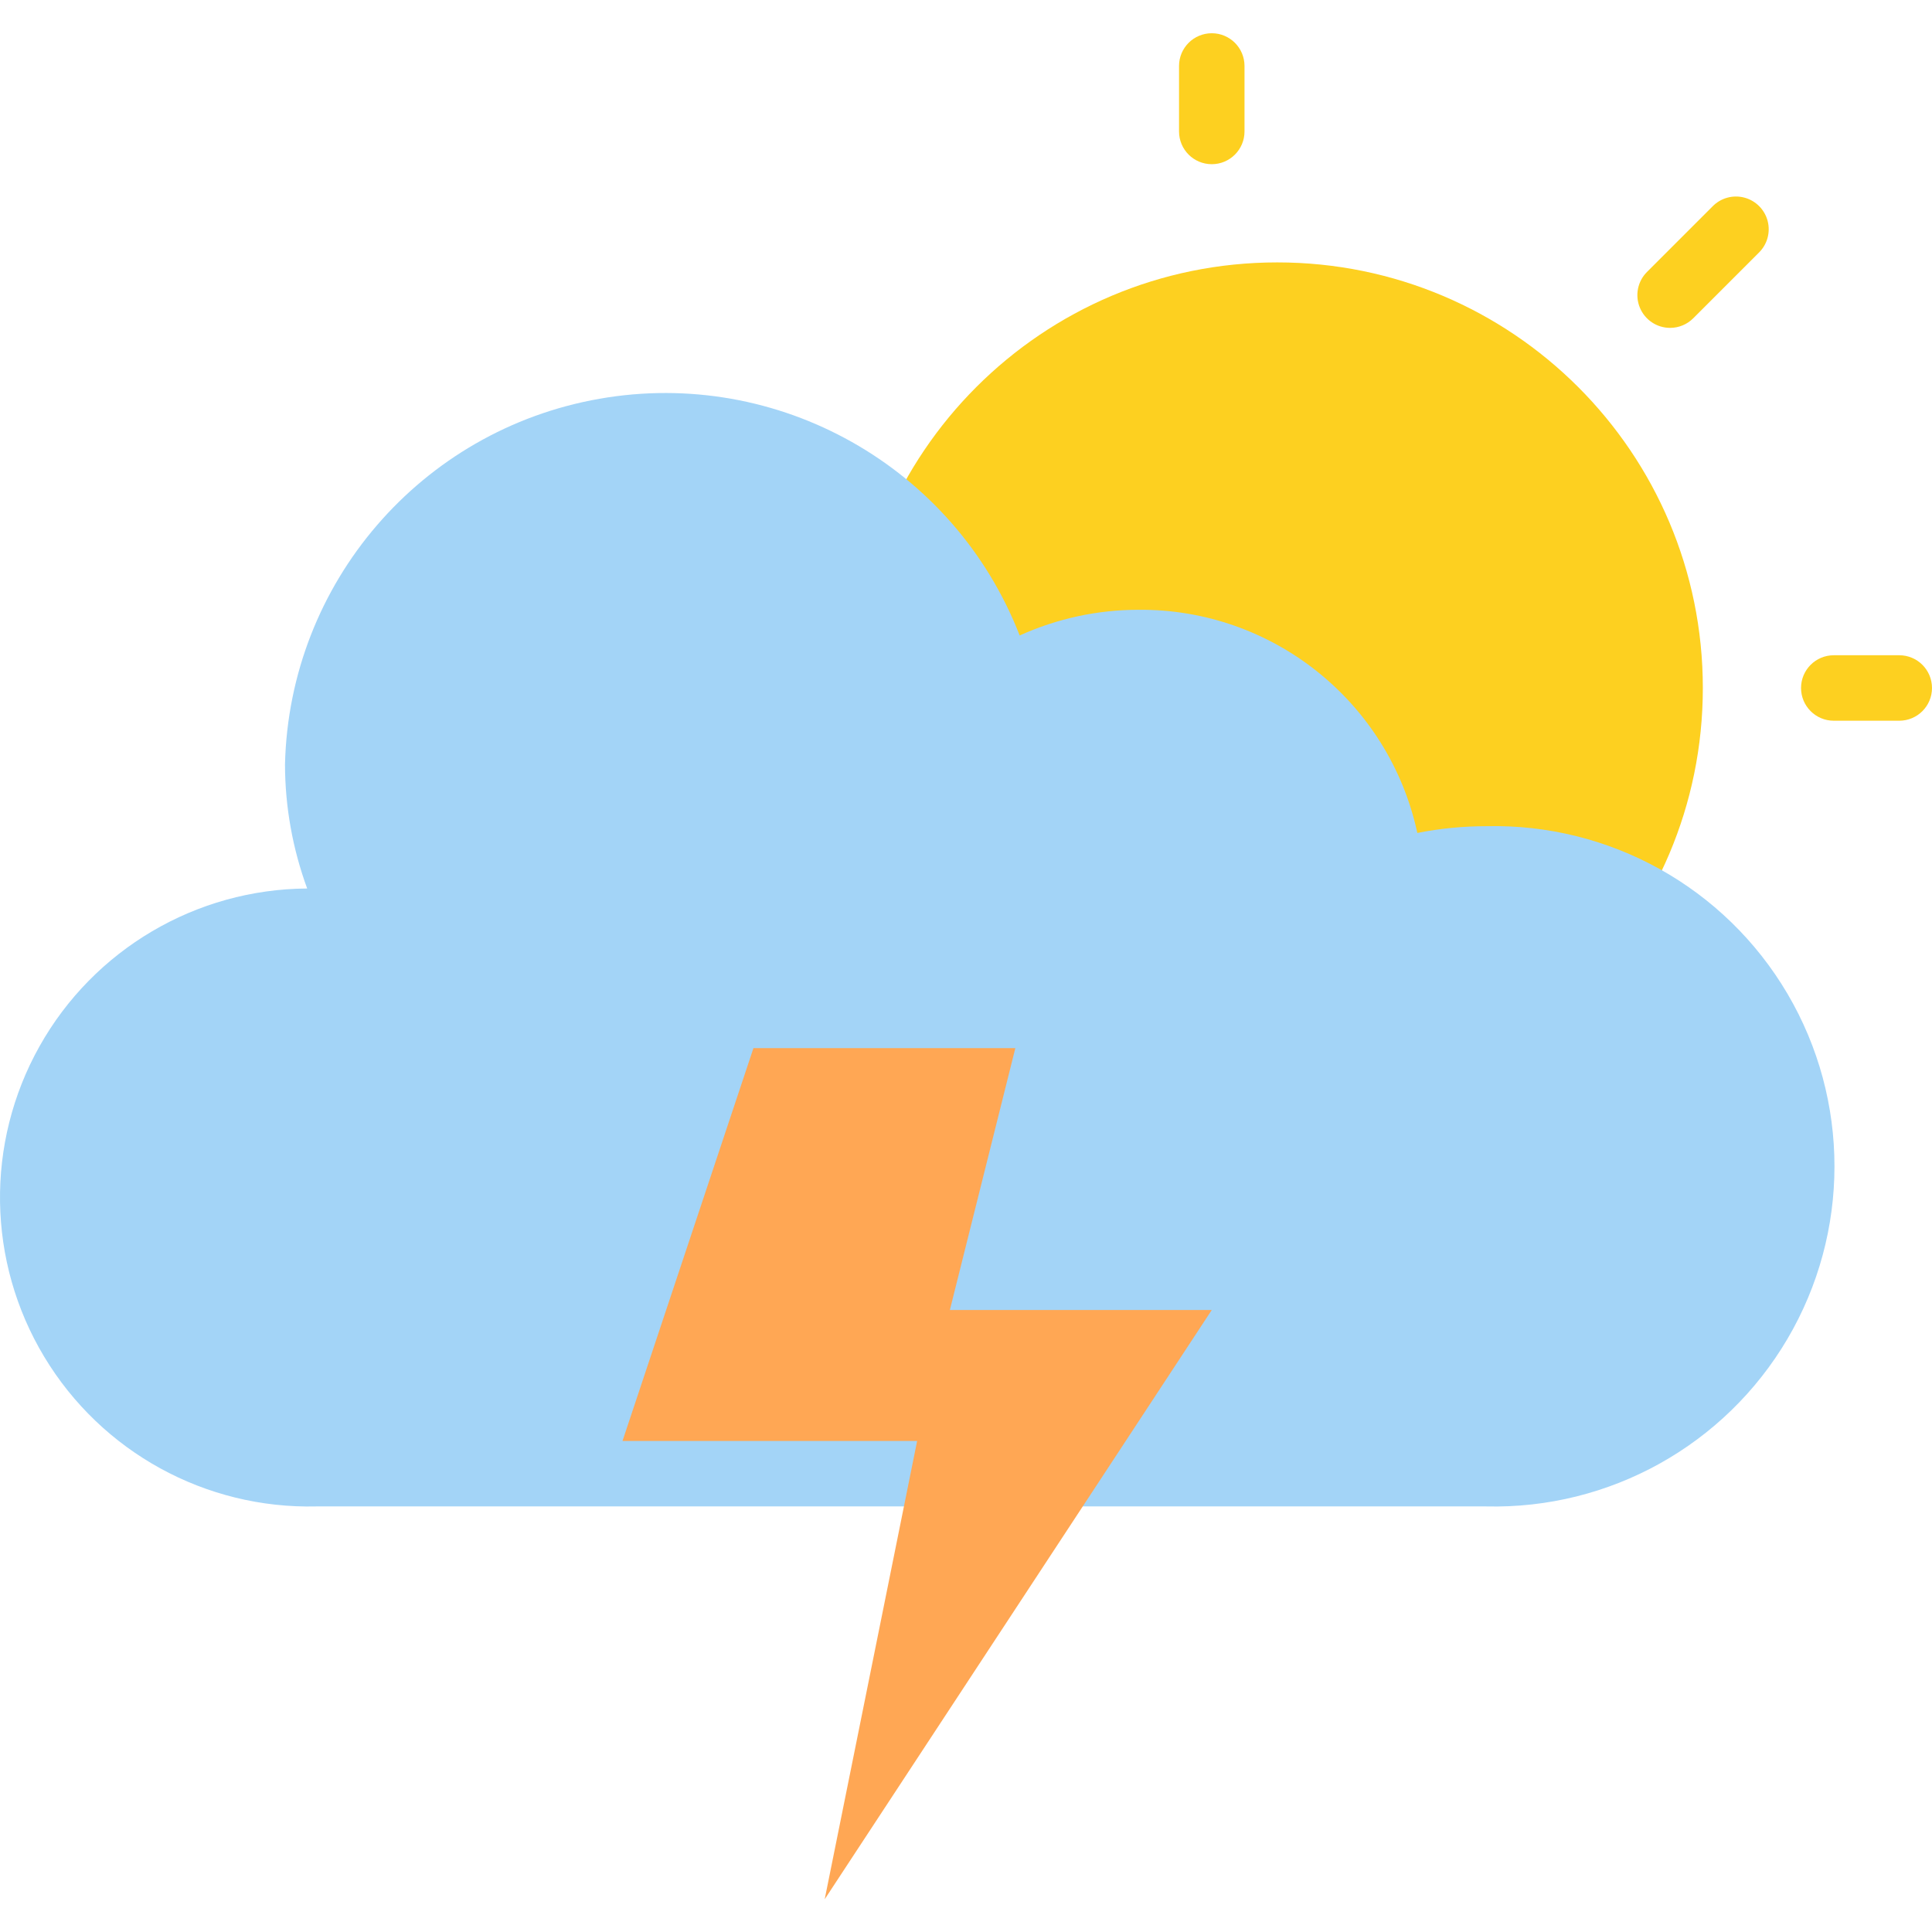
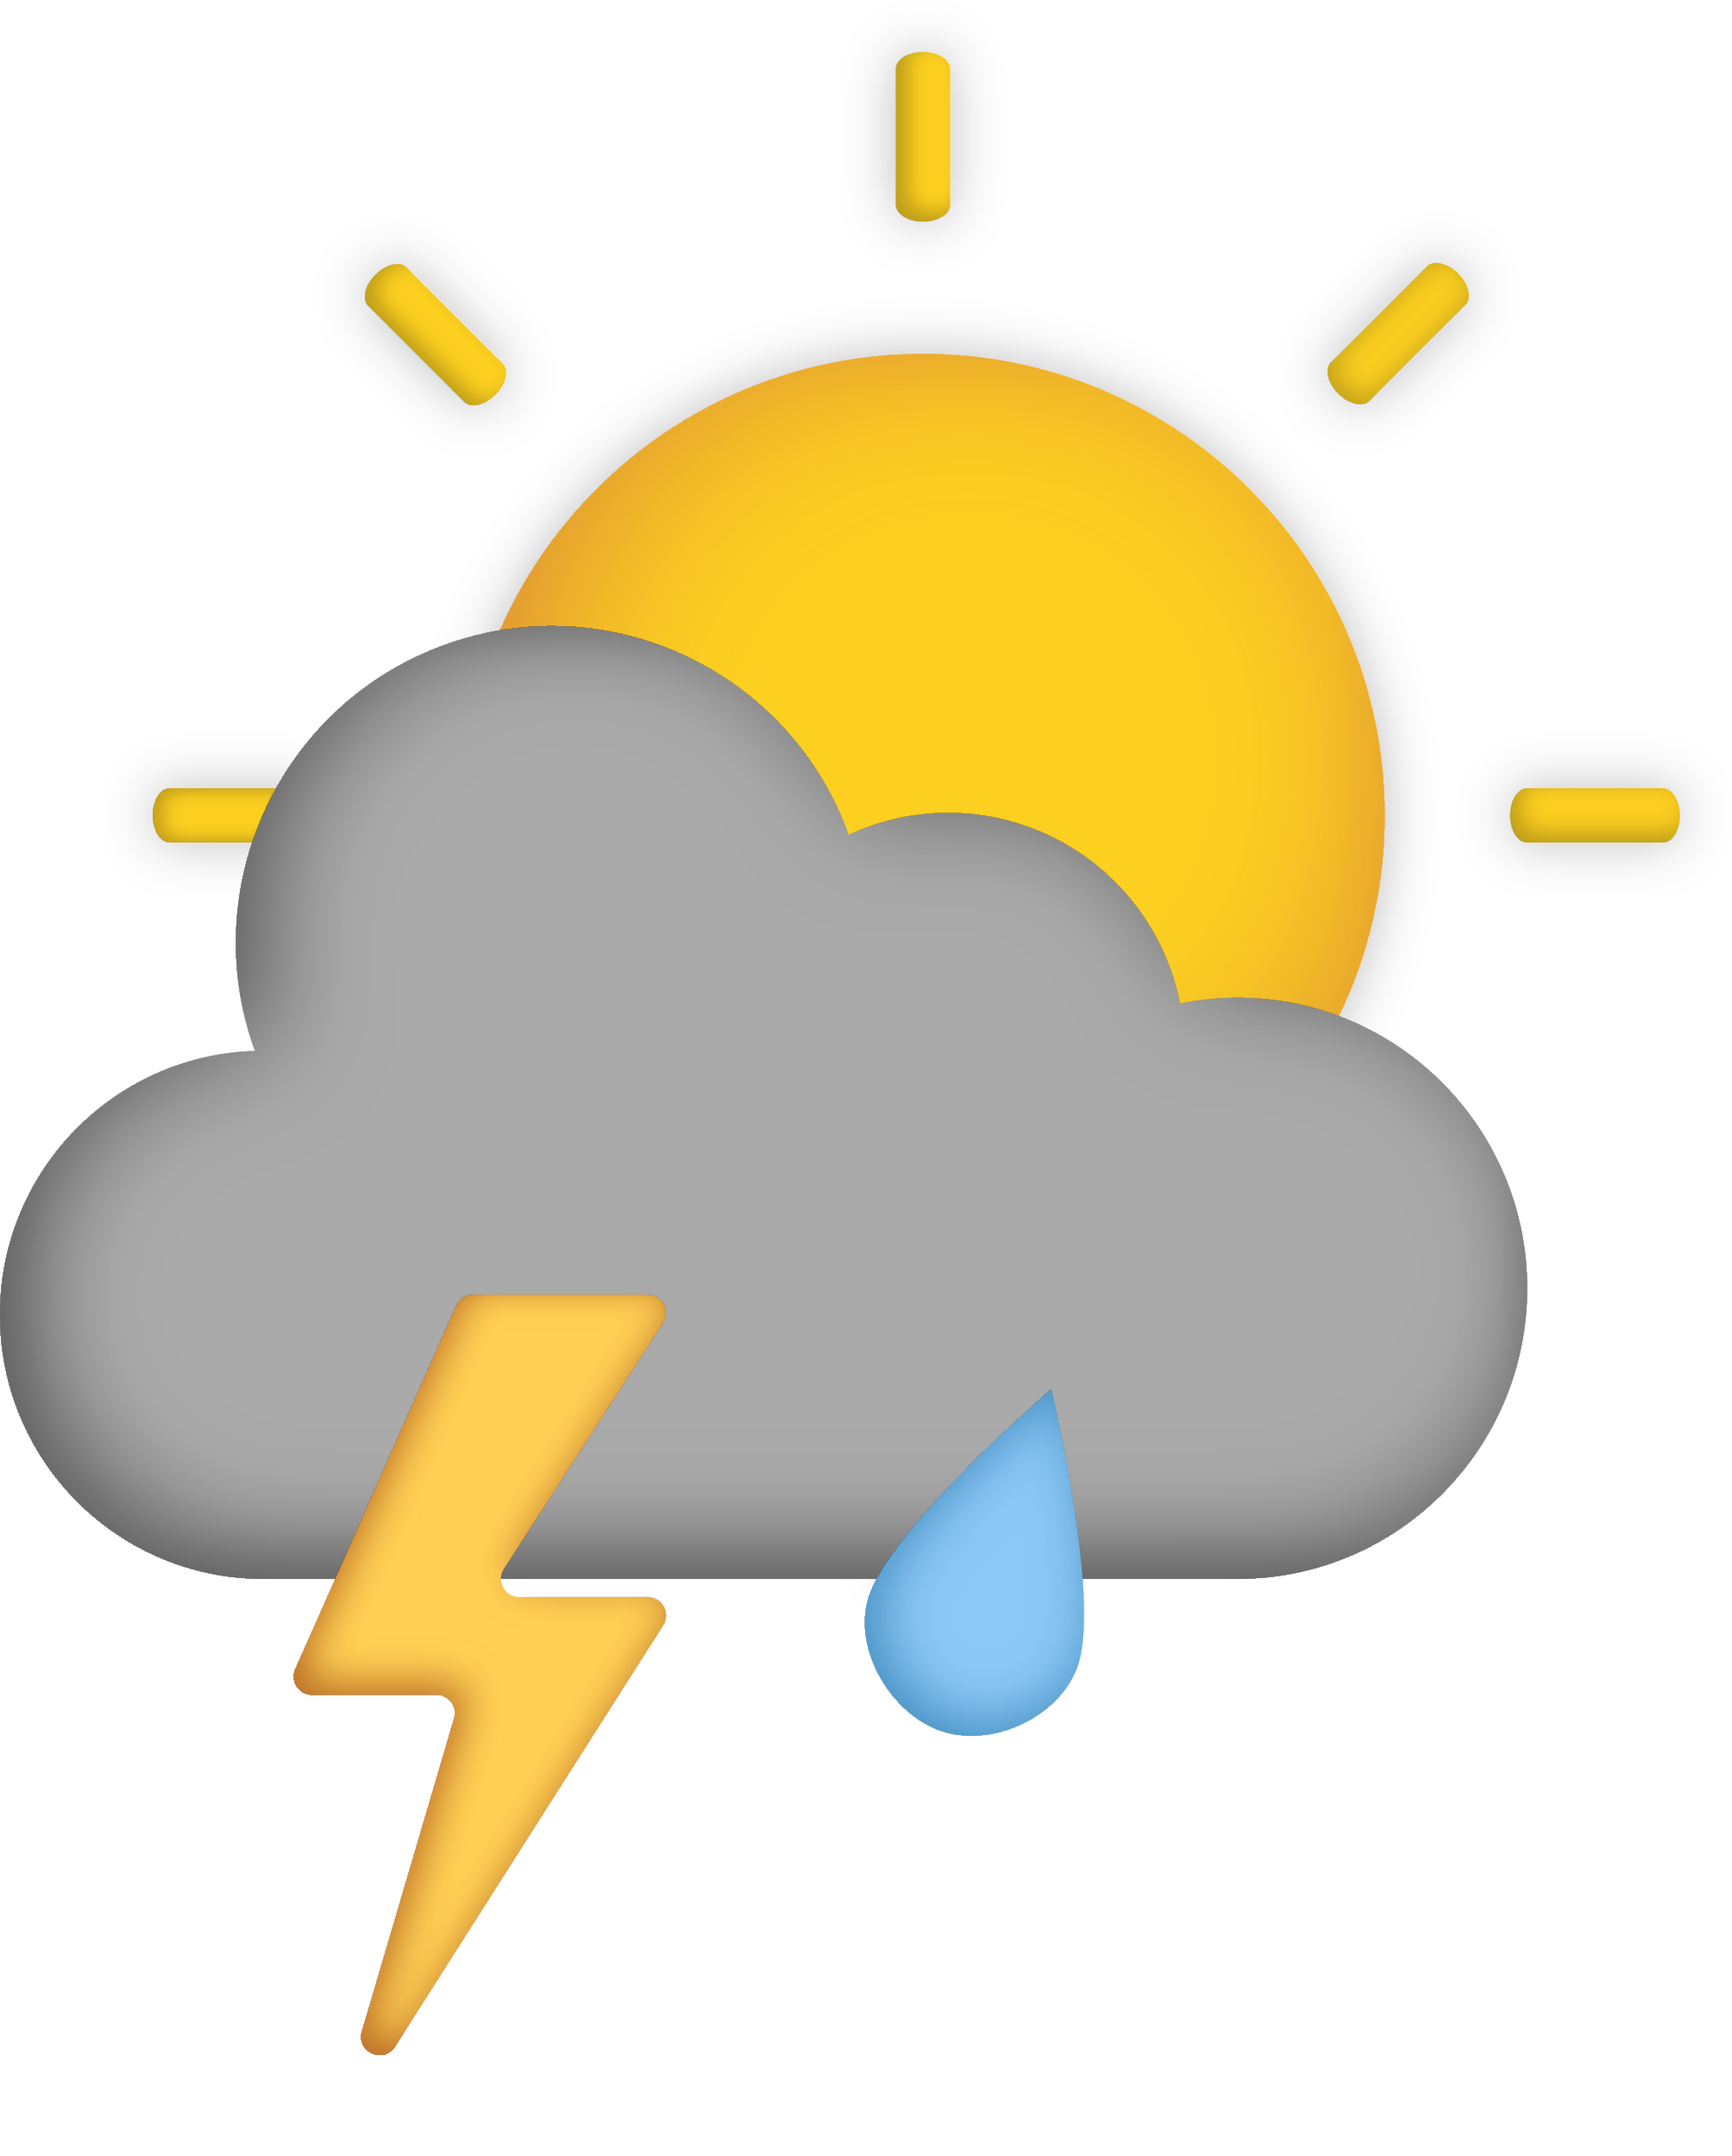
- <svg xmlns="http://www.w3.org/2000/svg" height="472pt" viewBox="0 -8 472.123 472" width="472pt">
-   <g fill="#fdd020">
-     <path d="m416.121 160.062c0 57.438-46.559 104-104 104-57.438 0-104-46.562-104-104s46.562-104 104-104c57.441 0 104 46.562 104 104zm0 0" />
-     <path d="m464.121 168.062h-16c-4.418 0-8-3.582-8-8s3.582-8 8-8h16c4.422 0 8 3.582 8 8s-3.578 8-8 8zm0 0" />
-     <path d="m296.121 32.062c-4.418 0-8-3.582-8-8v-16c0-4.418 3.582-8 8-8 4.422 0 8 3.582 8 8v16c0 4.418-3.578 8-8 8zm0 0" />
-     <path d="m408.121 72.062c-3.234 0-6.148-1.949-7.387-4.941-1.238-2.988-.555-6.426 1.734-8.715l16-16c2.008-2.082 4.98-2.914 7.777-2.184 2.797.734 4.98 2.918 5.715 5.715.73 2.797-.102 5.77-2.184 7.781l-16 16c-1.5 1.5-3.531 2.344-5.656 2.344zm0 0" />
+ <svg xmlns="http://www.w3.org/2000/svg" width="567" height="706" viewBox="0 0 567 706" fill="none">
+   <g id="Group 2">
+     <g id="Sun" filter="url(#filter0_d)">
+       <g id="Center Sun" filter="url(#filter1_i)">
+         <path d="M453.333 267C453.333 350.455 385.677 418.111 302.222 418.111C218.767 418.111 151.111 350.455 151.111 267C151.111 183.545 218.767 115.889 302.222 115.889C385.677 115.889 453.333 183.545 453.333 267Z" fill="#FDD020" />
+       </g>
+       <g id="bottom" filter="url(#filter2_i)">
+         <path d="M302.222 517C297.313 517 293.333 514.512 293.333 511.444V467C293.333 463.932 297.313 461.444 302.222 461.444C307.131 461.444 311.111 463.932 311.111 467V511.444C311.111 514.512 307.131 517 302.222 517Z" fill="#FDD020" />
+       </g>
+       <g id="top" filter="url(#filter3_i)">
+         <path d="M302.222 72.556C297.313 72.556 293.333 70.068 293.333 67V22.556C293.333 19.488 297.313 17 302.222 17C307.131 17 311.111 19.488 311.111 22.556V67C311.111 70.068 307.131 72.556 302.222 72.556Z" fill="#FDD020" />
+       </g>
+       <g id="left" filter="url(#filter4_i)">
+         <path d="M550 267C550 271.909 547.512 275.889 544.444 275.889H500C496.932 275.889 494.444 271.909 494.444 267C494.444 262.091 496.932 258.111 500 258.111H544.444C547.512 258.111 550 262.091 550 267Z" fill="#FDD020" />
+       </g>
+       <g id="left_2" filter="url(#filter5_i)">
+         <path d="M105.556 267C105.556 271.909 103.068 275.889 100 275.889H55.556C52.487 275.889 50 271.909 50 267C50 262.091 52.487 258.111 55.556 258.111H100C103.068 258.111 105.556 262.091 105.556 267Z" fill="#FDD020" />
+       </g>
+       <g id="top-left" filter="url(#filter6_i)">
+         <path d="M162.236 129.236C158.765 132.707 154.191 133.762 152.022 131.593L120.595 100.166C118.426 97.996 119.481 93.423 122.952 89.952C126.423 86.481 130.996 85.426 133.166 87.595L164.593 119.022C166.762 121.191 165.707 125.765 162.236 129.236Z" fill="#FDD020" />
+       </g>
+       <g id="top-right" filter="url(#filter7_i)">
+         <path d="M438.136 128.864C434.665 125.393 433.61 120.82 435.779 118.65L467.206 87.223C469.375 85.054 473.949 86.109 477.42 89.58C480.891 93.052 481.946 97.625 479.777 99.794L448.35 131.221C446.18 133.391 441.607 132.335 438.136 128.864Z" fill="#FDD020" />
+       </g>
+       <g id="bottom-right" filter="url(#filter8_i)">
+         <path d="M476.68 443.68C473.209 447.151 468.636 448.207 466.466 446.037L435.039 414.61C432.87 412.441 433.925 407.868 437.396 404.396C440.868 400.925 445.441 399.87 447.61 402.039L479.037 433.466C481.207 435.636 480.151 440.209 476.68 443.68Z" fill="#FDD020" />
+       </g>
+       <g id="bottom-left" filter="url(#filter9_i)">
+         <path d="M122.58 443.308C119.109 439.837 118.054 435.264 120.223 433.095L151.65 401.668C153.82 399.498 158.393 400.554 161.864 404.025C165.335 407.496 166.39 412.069 164.221 414.239L132.794 445.666C130.625 447.835 126.051 446.78 122.58 443.308Z" fill="#FDD020" />
+       </g>
+     </g>
+     <g id="Cloud Secondary" filter="url(#filter10_i)">
+       <path d="M405.139 326.707C398.831 326.707 392.536 327.34 386.355 328.591C381.693 305.256 366.623 285.351 345.468 274.577C324.309 263.802 299.393 263.351 277.859 273.348C258.372 219.507 199.058 191.708 145.379 211.254C91.7 230.804 63.984 290.296 83.472 344.137C36.45 345.628 -0.693 384.662 0.01 431.846C0.717 479.027 39.014 516.924 86.062 517H405.139C457.526 517 500 474.402 500 421.853C500 369.305 457.526 326.707 405.139 326.707V326.707Z" fill="#AAAAAA" />
+     </g>
+     <g id="Water drop" filter="url(#filter11_i)">
+       <path d="M353.042 544.789C347.729 561.639 325.656 572.329 308.803 567.015C291.953 561.702 279.062 539.988 284.374 523.139C291.589 500.255 344.129 454.973 344.129 454.973C344.129 454.973 360.257 521.906 353.042 544.789Z" fill="#8EC8F7" />
+     </g>
+     <g id="Thunder" filter="url(#filter12_i)">
+       <path d="M118.517 665.2C116.553 671.868 125.603 675.981 129.334 670.117L217.094 532.204C219.636 528.21 216.766 522.983 212.032 522.983H170.002C165.248 522.983 162.382 517.718 164.963 513.726L216.978 433.257C219.559 429.265 216.693 424 211.939 424H154.886C152.512 424 150.361 425.4 149.4 427.571L96.731 546.546C94.975 550.513 97.88 554.975 102.218 554.975H142.959C146.966 554.975 149.846 558.826 148.715 562.67L118.517 665.2Z" fill="#FFCF54" />
+     </g>
  </g>
-   <path d="m363.156 360.062c30.168.723 58.359-14.957 73.66-40.969 15.297-26.016 15.297-58.273 0-84.289-15.301-26.012-43.492-41.691-73.66-40.969-5.641.004-11.27.555-16.801 1.648-6.926-32.023-35.375-54.789-68.137-54.535-10.016.004-19.918 2.145-29.039 6.281-16.066-41.289-59.043-65.5-102.68-57.844s-75.805 45.047-76.855 89.34c.02 10.352 1.855 20.617 5.422 30.336-27.145.16-52.113 14.875-65.402 38.547-13.285 23.672-12.848 52.652 1.156 75.91 14 23.254 39.406 37.207 66.543 36.543" fill="#a3d4f7" />
-   <path d="m248.121 248.062h-64l-32 96h72l-22.59 112 94.59-144h-64zm0 0" fill="#ffa754" />
+   <defs>
+     <filter id="filter0_d" x="33" y="0" width="534" height="534" filterUnits="userSpaceOnUse" color-interpolation-filters="sRGB">
+       <feFlood flood-opacity="0" result="BackgroundImageFix" />
+       <feColorMatrix in="SourceAlpha" type="matrix" values="0 0 0 0 0 0 0 0 0 0 0 0 0 0 0 0 0 0 127 0" result="hardAlpha" />
+       <feOffset />
+       <feGaussianBlur stdDeviation="8.5" />
+       <feComposite in2="hardAlpha" operator="out" />
+       <feColorMatrix type="matrix" values="0 0 0 0 0 0 0 0 0 0 0 0 0 0 0 0 0 0 0.25 0" />
+       <feBlend mode="normal" in2="BackgroundImageFix" result="effect1_dropShadow" />
+       <feBlend mode="normal" in="SourceGraphic" in2="effect1_dropShadow" result="shape" />
+     </filter>
+     <filter id="filter1_i" x="151.111" y="97.889" width="317.222" height="320.222" filterUnits="userSpaceOnUse" color-interpolation-filters="sRGB">
+       <feFlood flood-opacity="0" result="BackgroundImageFix" />
+       <feBlend mode="normal" in="SourceGraphic" in2="BackgroundImageFix" result="shape" />
+       <feColorMatrix in="SourceAlpha" type="matrix" values="0 0 0 0 0 0 0 0 0 0 0 0 0 0 0 0 0 0 127 0" result="hardAlpha" />
+       <feOffset dx="15" dy="-18" />
+       <feGaussianBlur stdDeviation="35.5" />
+       <feComposite in2="hardAlpha" operator="arithmetic" k2="-1" k3="1" />
+       <feColorMatrix type="matrix" values="0 0 0 0 0.842 0 0 0 0 0.522 0 0 0 0 0.221 0 0 0 1 0" />
+       <feBlend mode="normal" in2="shape" result="effect1_innerShadow" />
+     </filter>
+     <filter id="filter2_i" x="293.333" y="459.444" width="20.778" height="57.556" filterUnits="userSpaceOnUse" color-interpolation-filters="sRGB">
+       <feFlood flood-opacity="0" result="BackgroundImageFix" />
+       <feBlend mode="normal" in="SourceGraphic" in2="BackgroundImageFix" result="shape" />
+       <feColorMatrix in="SourceAlpha" type="matrix" values="0 0 0 0 0 0 0 0 0 0 0 0 0 0 0 0 0 0 127 0" result="hardAlpha" />
+       <feOffset dx="3" dy="-2" />
+       <feGaussianBlur stdDeviation="3.5" />
+       <feComposite in2="hardAlpha" operator="arithmetic" k2="-1" k3="1" />
+       <feColorMatrix type="matrix" values="0 0 0 0 0 0 0 0 0 0 0 0 0 0 0 0 0 0 0.25 0" />
+       <feBlend mode="normal" in2="shape" result="effect1_innerShadow" />
+     </filter>
+     <filter id="filter3_i" x="293.333" y="14" width="21.778" height="58.556" filterUnits="userSpaceOnUse" color-interpolation-filters="sRGB">
+       <feFlood flood-opacity="0" result="BackgroundImageFix" />
+       <feBlend mode="normal" in="SourceGraphic" in2="BackgroundImageFix" result="shape" />
+       <feColorMatrix in="SourceAlpha" type="matrix" values="0 0 0 0 0 0 0 0 0 0 0 0 0 0 0 0 0 0 127 0" result="hardAlpha" />
+       <feOffset dx="4" dy="-3" />
+       <feGaussianBlur stdDeviation="3.5" />
+       <feComposite in2="hardAlpha" operator="arithmetic" k2="-1" k3="1" />
+       <feColorMatrix type="matrix" values="0 0 0 0 0 0 0 0 0 0 0 0 0 0 0 0 0 0 0.25 0" />
+       <feBlend mode="normal" in2="shape" result="effect1_innerShadow" />
+     </filter>
+     <filter id="filter4_i" x="494.444" y="255.111" width="58.556" height="20.778" filterUnits="userSpaceOnUse" color-interpolation-filters="sRGB">
+       <feFlood flood-opacity="0" result="BackgroundImageFix" />
+       <feBlend mode="normal" in="SourceGraphic" in2="BackgroundImageFix" result="shape" />
+       <feColorMatrix in="SourceAlpha" type="matrix" values="0 0 0 0 0 0 0 0 0 0 0 0 0 0 0 0 0 0 127 0" result="hardAlpha" />
+       <feOffset dx="3" dy="-3" />
+       <feGaussianBlur stdDeviation="4" />
+       <feComposite in2="hardAlpha" operator="arithmetic" k2="-1" k3="1" />
+       <feColorMatrix type="matrix" values="0 0 0 0 0 0 0 0 0 0 0 0 0 0 0 0 0 0 0.25 0" />
+       <feBlend mode="normal" in2="shape" result="effect1_innerShadow" />
+     </filter>
+     <filter id="filter5_i" x="50" y="258.111" width="58.556" height="17.778" filterUnits="userSpaceOnUse" color-interpolation-filters="sRGB">
+       <feFlood flood-opacity="0" result="BackgroundImageFix" />
+       <feBlend mode="normal" in="SourceGraphic" in2="BackgroundImageFix" result="shape" />
+       <feColorMatrix in="SourceAlpha" type="matrix" values="0 0 0 0 0 0 0 0 0 0 0 0 0 0 0 0 0 0 127 0" result="hardAlpha" />
+       <feOffset dx="3" />
+       <feGaussianBlur stdDeviation="3.5" />
+       <feComposite in2="hardAlpha" operator="arithmetic" k2="-1" k3="1" />
+       <feColorMatrix type="matrix" values="0 0 0 0 0 0 0 0 0 0 0 0 0 0 0 0 0 0 0.25 0" />
+       <feBlend mode="normal" in2="shape" result="effect1_innerShadow" />
+     </filter>
+     <filter id="filter6_i" x="116.667" y="82.667" width="55.855" height="52.855" filterUnits="userSpaceOnUse" color-interpolation-filters="sRGB">
+       <feFlood flood-opacity="0" result="BackgroundImageFix" />
+       <feBlend mode="normal" in="SourceGraphic" in2="BackgroundImageFix" result="shape" />
+       <feColorMatrix in="SourceAlpha" type="matrix" values="0 0 0 0 0 0 0 0 0 0 0 0 0 0 0 0 0 0 127 0" result="hardAlpha" />
+       <feOffset dx="4" dy="-1" />
+       <feGaussianBlur stdDeviation="3.5" />
+       <feComposite in2="hardAlpha" operator="arithmetic" k2="-1" k3="1" />
+       <feColorMatrix type="matrix" values="0 0 0 0 0 0 0 0 0 0 0 0 0 0 0 0 0 0 0.25 0" />
+       <feBlend mode="normal" in2="shape" result="effect1_innerShadow" />
+     </filter>
+     <filter id="filter7_i" x="431.851" y="81.295" width="53.855" height="53.855" filterUnits="userSpaceOnUse" color-interpolation-filters="sRGB">
+       <feFlood flood-opacity="0" result="BackgroundImageFix" />
+       <feBlend mode="normal" in="SourceGraphic" in2="BackgroundImageFix" result="shape" />
+       <feColorMatrix in="SourceAlpha" type="matrix" values="0 0 0 0 0 0 0 0 0 0 0 0 0 0 0 0 0 0 127 0" result="hardAlpha" />
+       <feOffset dx="2" dy="-2" />
+       <feGaussianBlur stdDeviation="5" />
+       <feComposite in2="hardAlpha" operator="arithmetic" k2="-1" k3="1" />
+       <feColorMatrix type="matrix" values="0 0 0 0 0 0 0 0 0 0 0 0 0 0 0 0 0 0 0.25 0" />
+       <feBlend mode="normal" in2="shape" result="effect1_innerShadow" />
+     </filter>
+     <filter id="filter8_i" x="431.111" y="395.111" width="54.855" height="54.855" filterUnits="userSpaceOnUse" color-interpolation-filters="sRGB">
+       <feFlood flood-opacity="0" result="BackgroundImageFix" />
+       <feBlend mode="normal" in="SourceGraphic" in2="BackgroundImageFix" result="shape" />
+       <feColorMatrix in="SourceAlpha" type="matrix" values="0 0 0 0 0 0 0 0 0 0 0 0 0 0 0 0 0 0 127 0" result="hardAlpha" />
+       <feOffset dx="3" dy="-3" />
+       <feGaussianBlur stdDeviation="4" />
+       <feComposite in2="hardAlpha" operator="arithmetic" k2="-1" k3="1" />
+       <feColorMatrix type="matrix" values="0 0 0 0 0 0 0 0 0 0 0 0 0 0 0 0 0 0 0.25 0" />
+       <feBlend mode="normal" in2="shape" result="effect1_innerShadow" />
+     </filter>
+     <filter id="filter9_i" x="116.295" y="396.739" width="54.855" height="52.855" filterUnits="userSpaceOnUse" color-interpolation-filters="sRGB">
+       <feFlood flood-opacity="0" result="BackgroundImageFix" />
+       <feBlend mode="normal" in="SourceGraphic" in2="BackgroundImageFix" result="shape" />
+       <feColorMatrix in="SourceAlpha" type="matrix" values="0 0 0 0 0 0 0 0 0 0 0 0 0 0 0 0 0 0 127 0" result="hardAlpha" />
+       <feOffset dx="3" dy="-1" />
+       <feGaussianBlur stdDeviation="4" />
+       <feComposite in2="hardAlpha" operator="arithmetic" k2="-1" k3="1" />
+       <feColorMatrix type="matrix" values="0 0 0 0 0 0 0 0 0 0 0 0 0 0 0 0 0 0 0.25 0" />
+       <feBlend mode="normal" in2="shape" result="effect1_innerShadow" />
+     </filter>
+     <filter id="filter10_i" x="0" y="199" width="508" height="318" filterUnits="userSpaceOnUse" color-interpolation-filters="sRGB">
+       <feFlood flood-opacity="0" result="BackgroundImageFix" />
+       <feBlend mode="normal" in="SourceGraphic" in2="BackgroundImageFix" result="shape" />
+       <feColorMatrix in="SourceAlpha" type="matrix" values="0 0 0 0 0 0 0 0 0 0 0 0 0 0 0 0 0 0 127 0" result="hardAlpha" />
+       <feOffset dx="8" dy="-6" />
+       <feGaussianBlur stdDeviation="18" />
+       <feComposite in2="hardAlpha" operator="arithmetic" k2="-1" k3="1" />
+       <feColorMatrix type="matrix" values="0 0 0 0 0 0 0 0 0 0 0 0 0 0 0 0 0 0 0.5 0" />
+       <feBlend mode="normal" in2="shape" result="effect1_innerShadow" />
+     </filter>
+     <filter id="filter11_i" x="274" y="441" width="107.994" height="136.693" filterUnits="userSpaceOnUse" color-interpolation-filters="sRGB">
+       <feFlood flood-opacity="0" result="BackgroundImageFix" />
+       <feBlend mode="normal" in="SourceGraphic" in2="BackgroundImageFix" result="shape" />
+       <feColorMatrix in="SourceAlpha" type="matrix" values="0 0 0 0 0 0 0 0 0 0 0 0 0 0 0 0 0 0 127 0" result="hardAlpha" />
+       <feOffset dx="4" dy="-3" />
+       <feGaussianBlur stdDeviation="10" />
+       <feComposite in2="hardAlpha" operator="arithmetic" k2="-1" k3="1" />
+       <feColorMatrix type="matrix" values="0 0 0 0 0 0 0 0 0 0.363 0 0 0 0 0.567 0 0 0 0.57 0" />
+       <feBlend mode="normal" in2="shape" result="effect1_innerShadow" />
+     </filter>
+     <filter id="filter12_i" x="96.211" y="420" width="125.831" height="252.93" filterUnits="userSpaceOnUse" color-interpolation-filters="sRGB">
+       <feFlood flood-opacity="0" result="BackgroundImageFix" />
+       <feBlend mode="normal" in="SourceGraphic" in2="BackgroundImageFix" result="shape" />
+       <feColorMatrix in="SourceAlpha" type="matrix" values="0 0 0 0 0 0 0 0 0 0 0 0 0 0 0 0 0 0 127 0" result="hardAlpha" />
+       <feOffset dx="4" dy="-4" />
+       <feGaussianBlur stdDeviation="6.5" />
+       <feComposite in2="hardAlpha" operator="arithmetic" k2="-1" k3="1" />
+       <feColorMatrix type="matrix" values="0 0 0 0 0.546 0 0 0 0 0.176 0 0 0 0 0.018 0 0 0 0.58 0" />
+       <feBlend mode="normal" in2="shape" result="effect1_innerShadow" />
+     </filter>
+   </defs>
</svg>
